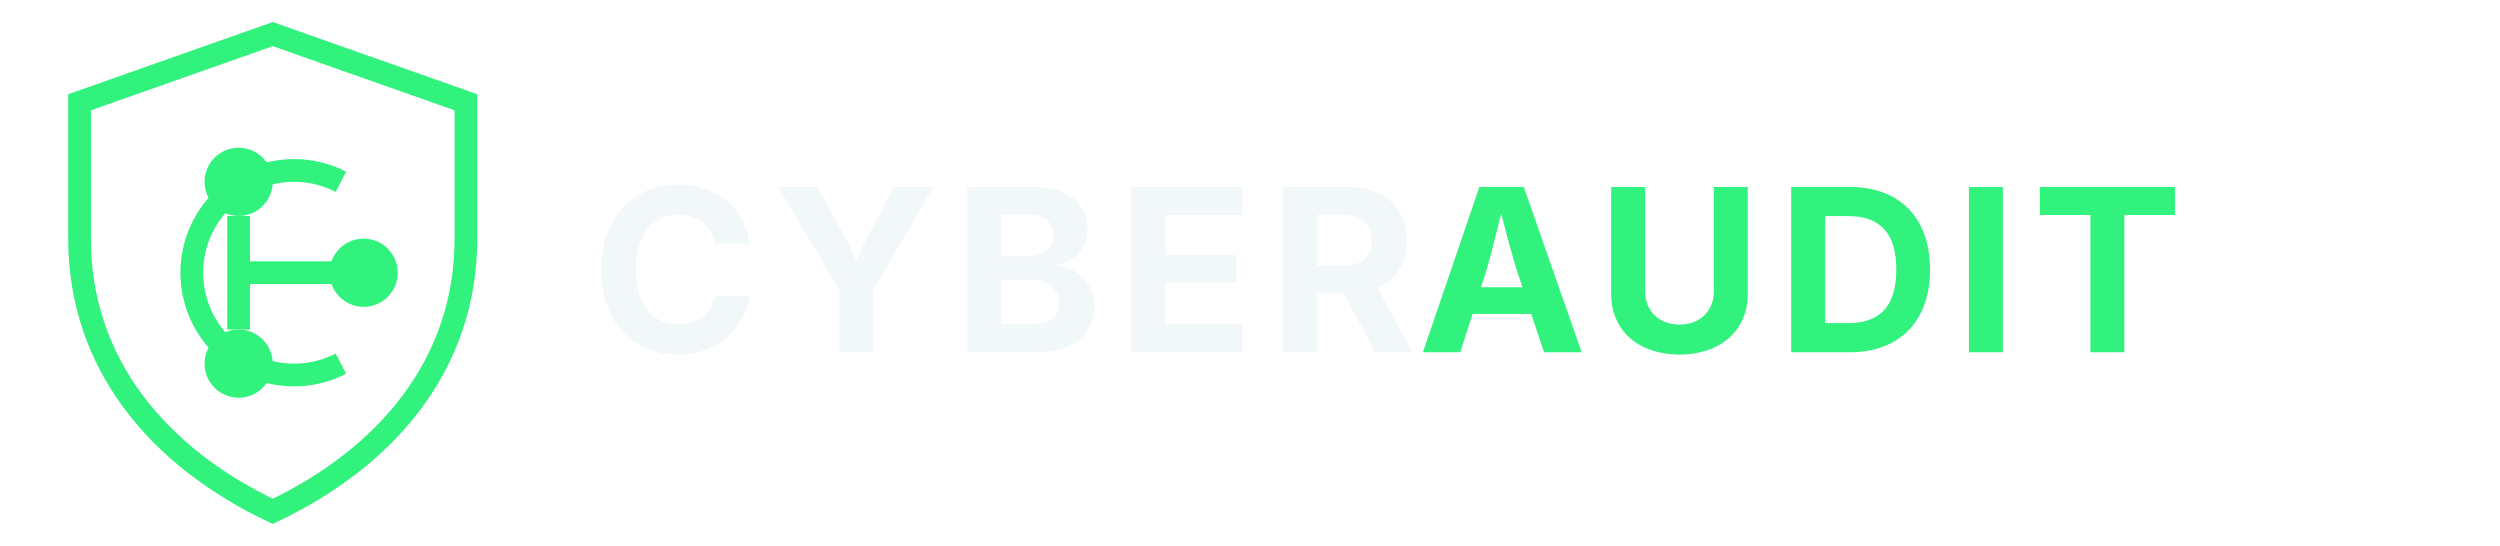
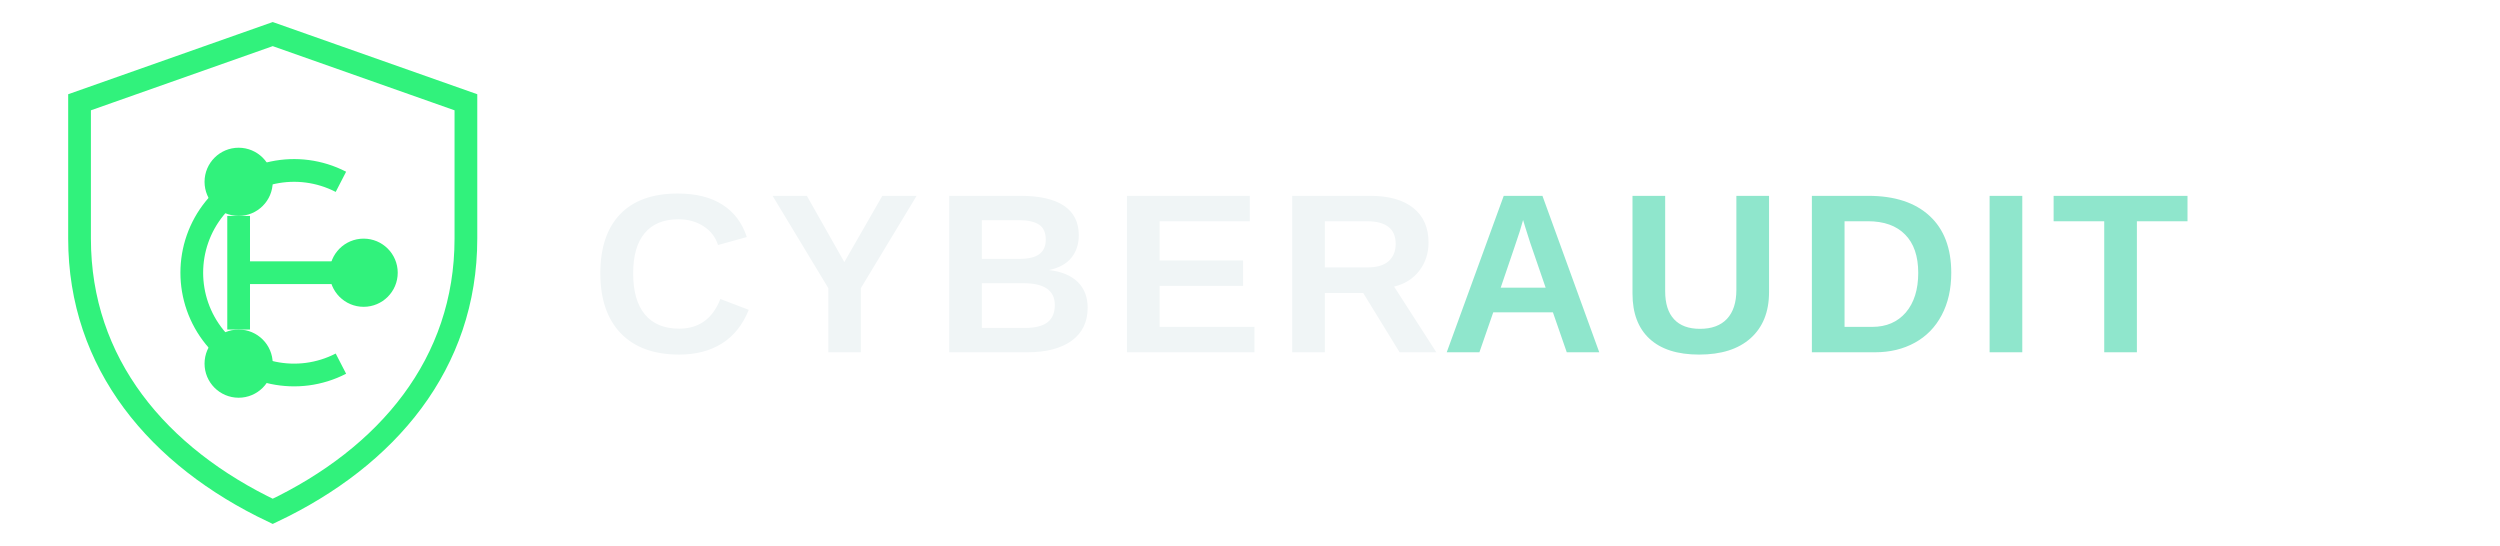
<svg xmlns="http://www.w3.org/2000/svg" width="220" height="48" viewBox="0 0 220 48" role="img" aria-labelledby="title">
  <g fill="none" stroke="#31F27C" stroke-width="2">
    <path d="M24 3 41 9v12c0 11-6.9 19.2-17 24C13.9 40.2 7 32 7 21V9Z" />
    <path d="M30 16a9 9 0 1 0 0 16M21 19v10m0-5h9" />
    <circle cx="21" cy="16" r="2" fill="#31F27C" />
    <circle cx="32" cy="24" r="2" fill="#31F27C" />
    <circle cx="21" cy="32" r="2" fill="#31F27C" />
  </g>
-   <text x="52" y="31" fill="#F2F7F9" font-family="Inter,Arial,sans-serif" font-weight="700" font-size="20" letter-spacing="1.2">CYBER<tspan fill="#31F27C">AUDIT</tspan>
+   <text x="52" y="31" fill="#F0F5F6" font-family="IBM Plex Sans,Arial,sans-serif" font-weight="700" font-size="20" letter-spacing="1.2">CYBER<tspan fill="#8FE6CC">AUDIT</tspan>
  </text>
</svg>
